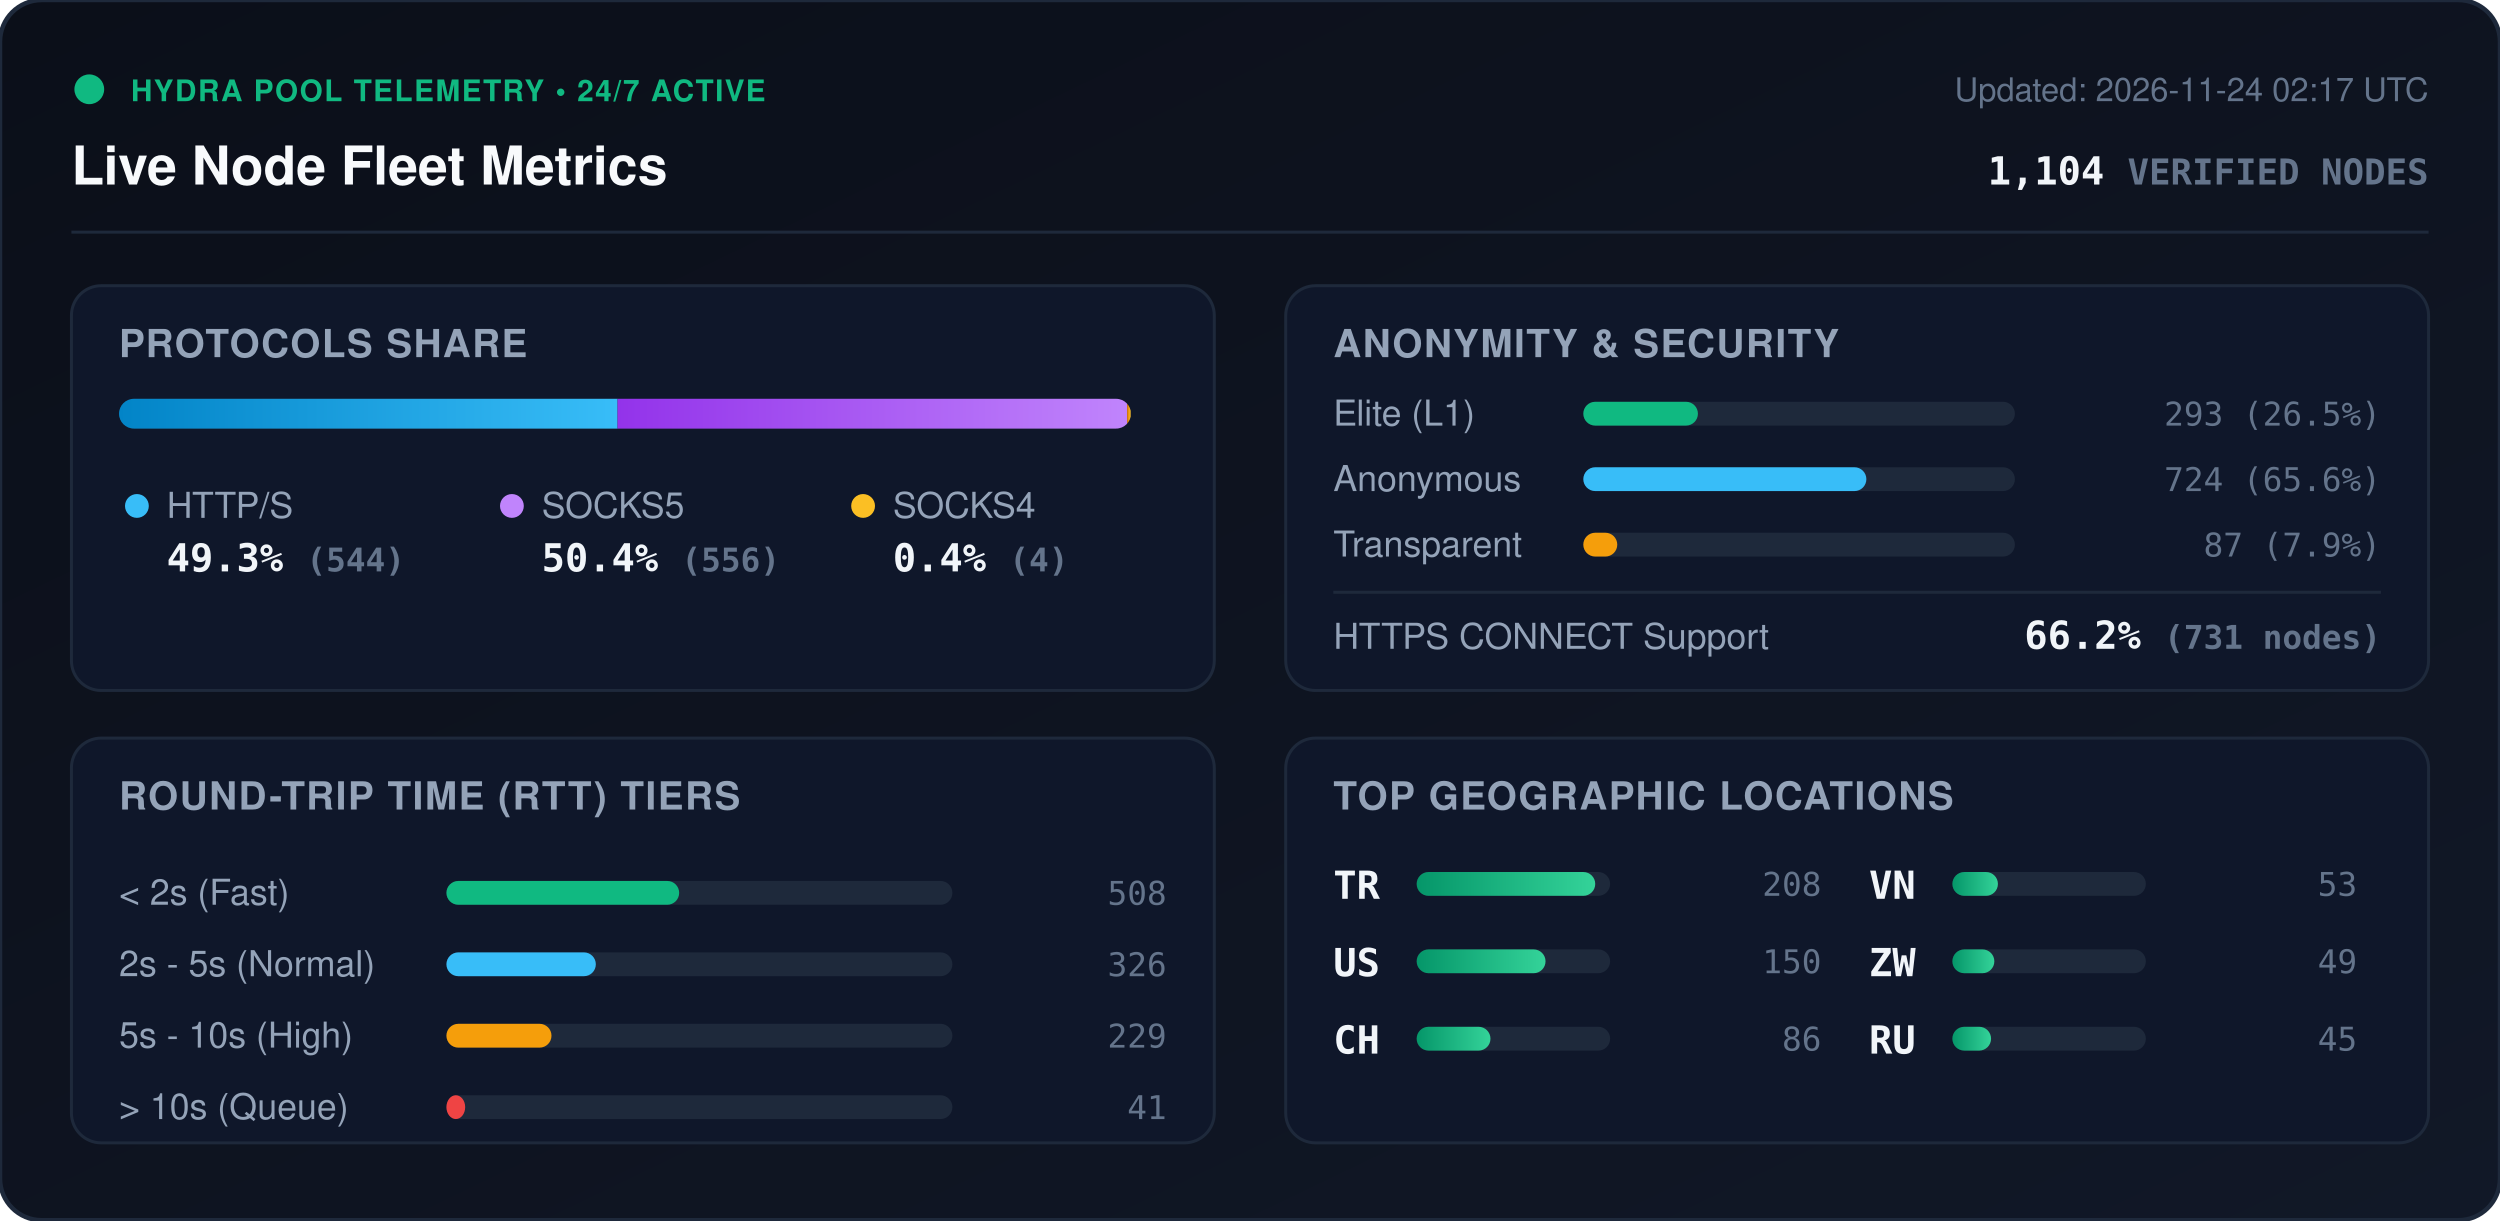
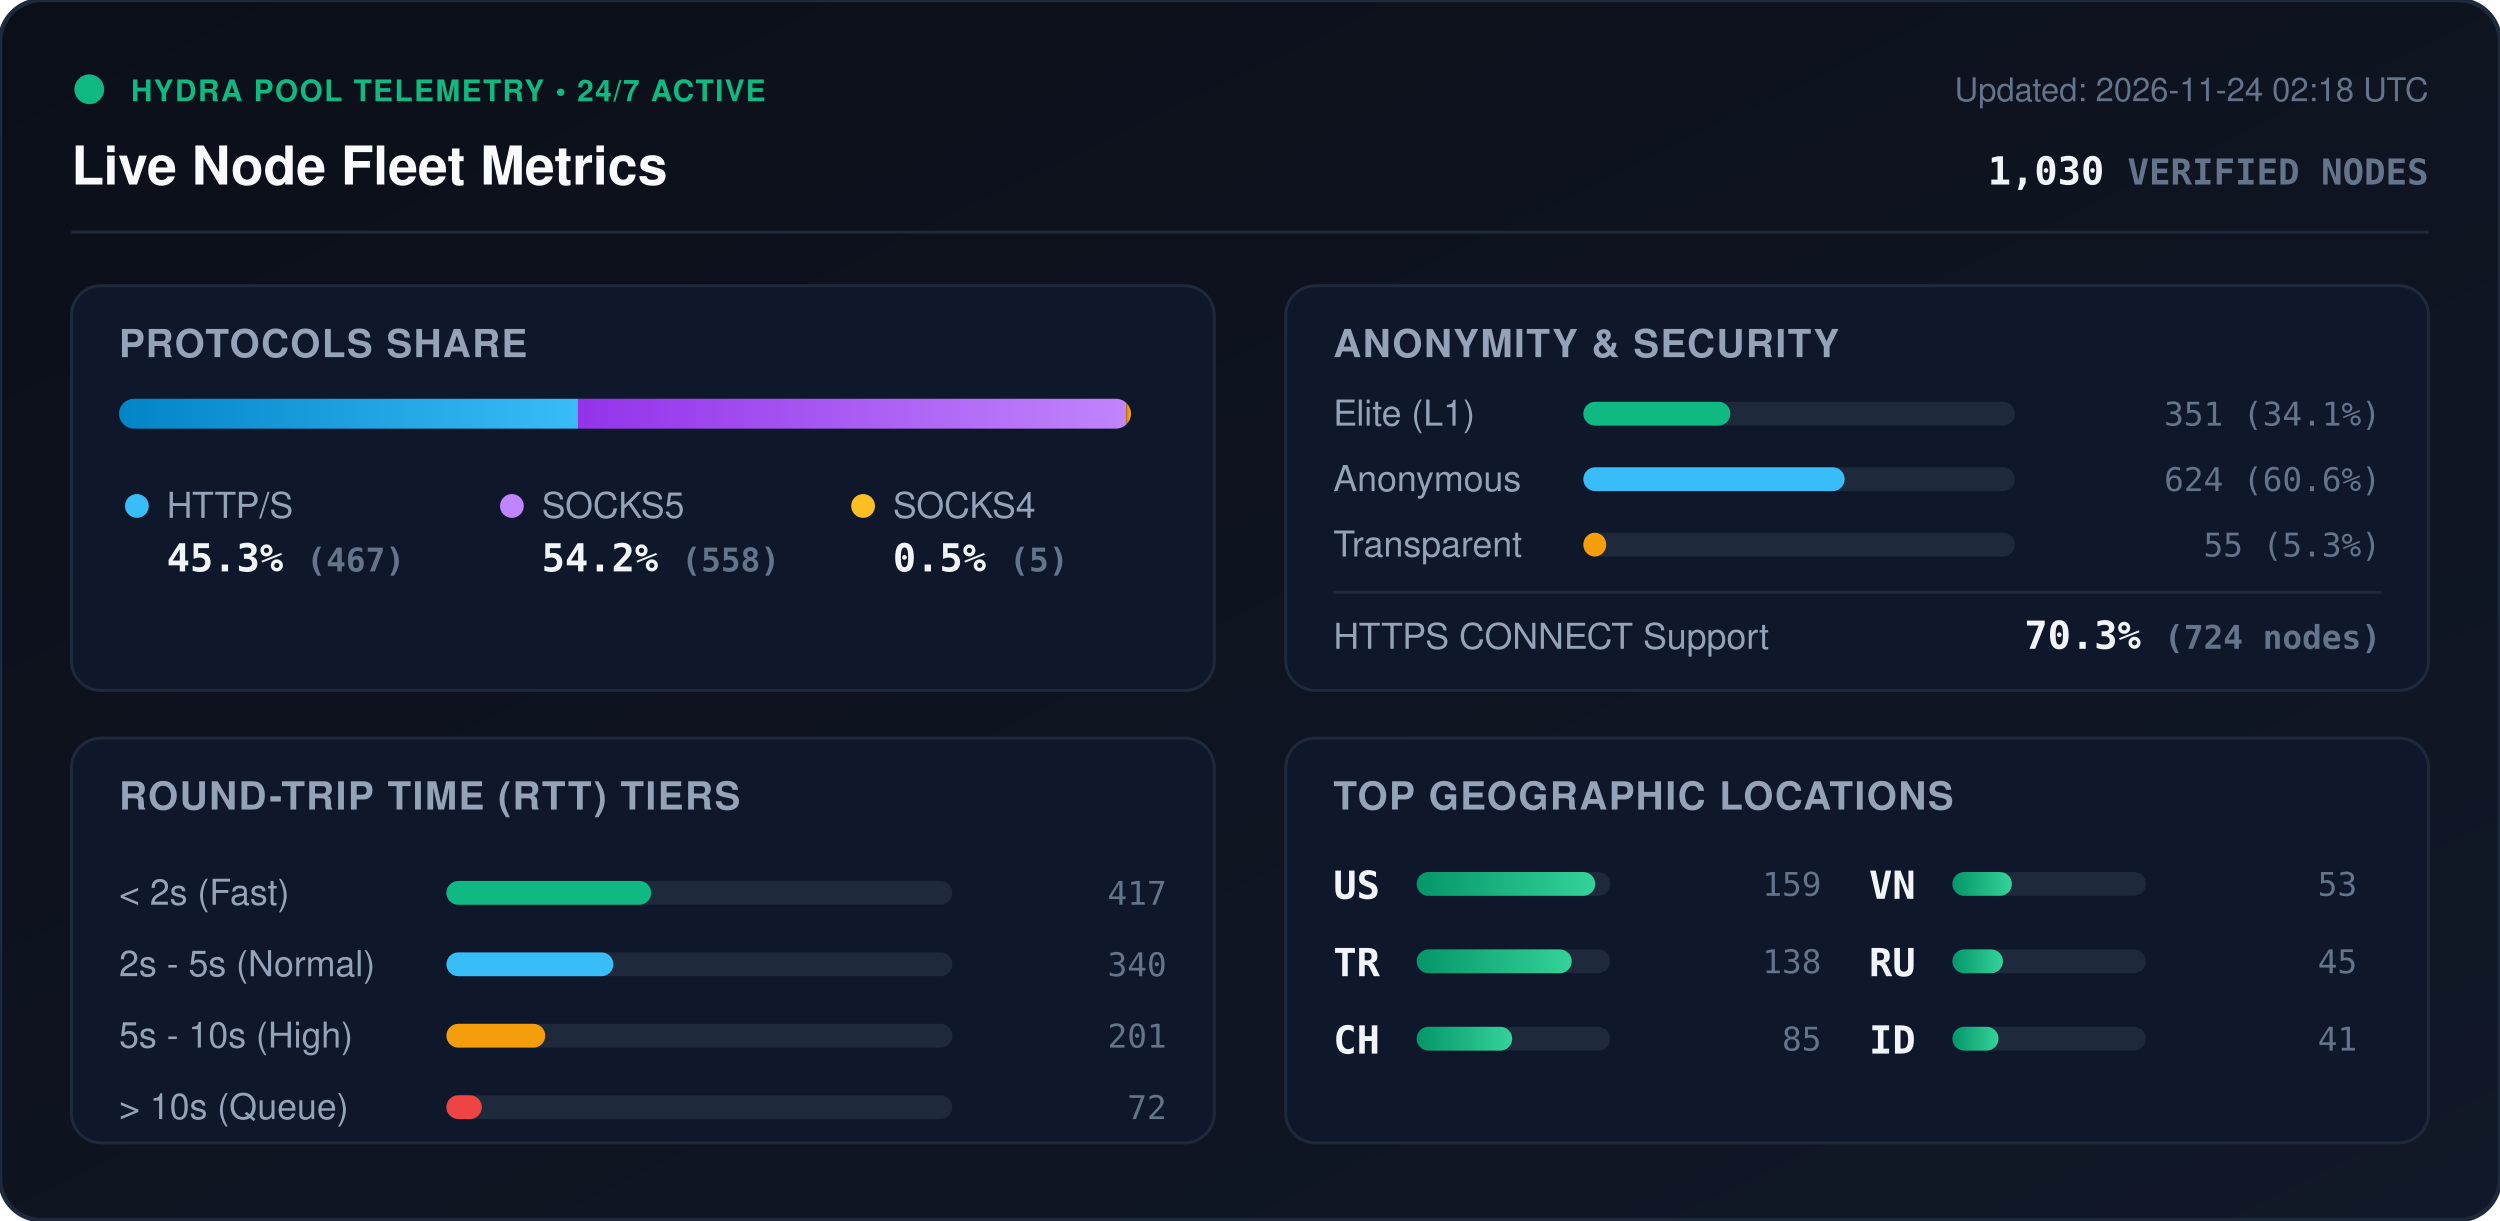
<svg xmlns="http://www.w3.org/2000/svg" viewBox="0 0 840 410" width="840" height="410" style="max-width: 100%; height: auto;">
  <defs>
    <linearGradient id="bg" x1="0%" y1="0%" x2="100%" y2="100%">
      <stop offset="0%" stop-color="#0b0f19" />
      <stop offset="100%" stop-color="#111827" />
    </linearGradient>
    <linearGradient id="bar-http" x1="0%" y1="0%" x2="100%" y2="0%">
      <stop offset="0%" stop-color="#0284c7" />
      <stop offset="100%" stop-color="#38bdf8" />
    </linearGradient>
    <linearGradient id="bar-socks5" x1="0%" y1="0%" x2="100%" y2="0%">
      <stop offset="0%" stop-color="#9333ea" />
      <stop offset="100%" stop-color="#c084fc" />
    </linearGradient>
    <linearGradient id="bar-socks4" x1="0%" y1="0%" x2="100%" y2="0%">
      <stop offset="0%" stop-color="#d97706" />
      <stop offset="100%" stop-color="#fbbf24" />
    </linearGradient>
    <linearGradient id="bar-green" x1="0%" y1="0%" x2="100%" y2="0%">
      <stop offset="0%" stop-color="#059669" />
      <stop offset="100%" stop-color="#34d399" />
    </linearGradient>
    <clipPath id="prog-track-clip">
      <rect width="340.0" height="10" rx="5" />
    </clipPath>
    <style>
      .title { font: 700 18px -apple-system, BlinkMacSystemFont, 'Segoe UI', Helvetica, Arial, sans-serif; fill: #f8fafc; }
      .sub { font: 500 11px -apple-system, BlinkMacSystemFont, 'Segoe UI', Helvetica, Arial, sans-serif; fill: #64748b; }
      .section-hdr { font: 600 13px -apple-system, BlinkMacSystemFont, 'Segoe UI', Helvetica, Arial, sans-serif; fill: #94a3b8; letter-spacing: 0.5px; }
      .metric-val { font: 700 13px -apple-system, BlinkMacSystemFont, 'Segoe UI', Helvetica, Arial, sans-serif; fill: #f1f5f9; }
      .metric-lbl { font: 500 12px -apple-system, BlinkMacSystemFont, 'Segoe UI', Helvetica, Arial, sans-serif; fill: #94a3b8; }
      .badge-txt { font: 700 10px -apple-system, BlinkMacSystemFont, 'Segoe UI', Helvetica, Arial, sans-serif; fill: #10b981; letter-spacing: 0.5px; }
      .mono { font-family: ui-monospace, SFMono-Regular, Menlo, Monaco, Consolas, monospace; }
      .pulse { animation: beacon 2s infinite ease-in-out; }
      @keyframes beacon { 0%, 100% { opacity: 1; } 50% { opacity: 0.35; } }
    </style>
  </defs>
  <rect width="840" height="410" rx="14" fill="url(#bg)" stroke="#1e293b" stroke-width="1.5" />
  <g transform="translate(24, 24)">
    <circle cx="6" cy="6" r="5" fill="#10b981" class="pulse" />
    <text x="20" y="10" class="badge-txt">HYDRA POOL TELEMETRY • 24/7 ACTIVE</text>
    <text x="0" y="38" class="title">Live Node Fleet Metrics</text>
-     <text x="792" y="10" text-anchor="end" class="sub">Updated: 2026-11-24 02:17 UTC</text>
-     <text x="792" y="38" text-anchor="end" class="metric-val mono" fill="#38bdf8">1,104 <tspan font-size="12" fill="#64748b">VERIFIED NODES</tspan>
+     <text x="792" y="10" text-anchor="end" class="sub">Updated: 2026-11-24 02:18 UTC</text>
+     <text x="792" y="38" text-anchor="end" class="metric-val mono" fill="#38bdf8">1,030 <tspan font-size="12" fill="#64748b">VERIFIED NODES</tspan>
    </text>
  </g>
  <line x1="24" y1="78" x2="816" y2="78" stroke="#1e293b" stroke-width="1" />
  <g transform="translate(24, 96)">
    <rect width="384" height="136" rx="10" fill="#0f172a" stroke="#1e293b" />
    <text x="16" y="24" class="section-hdr">PROTOCOLS SHARE</text>
    <g transform="translate(16, 38)">
      <rect width="340.0" height="10" rx="5" fill="#1e293b" />
      <g clip-path="url(#prog-track-clip)">
-         <rect x="0" width="167.5" height="10" fill="url(#bar-http)" />
-         <rect x="167.5" width="171.2" height="10" fill="url(#bar-socks5)" />
-         <rect x="338.7" width="1.2" height="10" fill="url(#bar-socks4)" />
+         <rect x="0" width="154.2" height="10" fill="url(#bar-http)" />
+         <rect x="154.2" width="184.2" height="10" fill="url(#bar-socks5)" />
+         <rect x="338.4" width="1.7" height="10" fill="url(#bar-socks4)" />
      </g>
    </g>
    <g transform="translate(16, 68)">
      <circle cx="6" cy="6" r="4" fill="#38bdf8" />
      <text x="16" y="10" class="metric-lbl">HTTP/S</text>
-       <text x="16" y="28" class="metric-val mono">49.3% <tspan font-size="11" fill="#64748b">(544)</tspan>
+       <text x="16" y="28" class="metric-val mono">45.3% <tspan font-size="11" fill="#64748b">(467)</tspan>
      </text>
      <circle cx="132" cy="6" r="4" fill="#c084fc" />
      <text x="142" y="10" class="metric-lbl">SOCKS5</text>
-       <text x="142" y="28" class="metric-val mono">50.4% <tspan font-size="11" fill="#64748b">(556)</tspan>
+       <text x="142" y="28" class="metric-val mono">54.2% <tspan font-size="11" fill="#64748b">(558)</tspan>
      </text>
      <circle cx="250" cy="6" r="4" fill="#fbbf24" />
      <text x="260" y="10" class="metric-lbl">SOCKS4</text>
-       <text x="260" y="28" class="metric-val mono">0.4% <tspan font-size="11" fill="#64748b">(4)</tspan>
+       <text x="260" y="28" class="metric-val mono">0.5% <tspan font-size="11" fill="#64748b">(5)</tspan>
      </text>
    </g>
  </g>
  <g transform="translate(432, 96)">
    <rect width="384" height="136" rx="10" fill="#0f172a" stroke="#1e293b" />
    <text x="16" y="24" class="section-hdr">ANONYMITY &amp; SECURITY</text>
    <text x="16" y="47" class="metric-lbl">Elite (L1)</text>
    <rect x="100" y="39" width="145.0" height="8" rx="4" fill="#1e293b" />
-     <rect x="100" y="39" width="38.5" height="8" rx="4" fill="#10b981" />
-     <text x="368" y="47" text-anchor="end" class="mono sub" fill="#e2e8f0">293 (26.5%)</text>
+     <rect x="100" y="39" width="49.4" height="8" rx="4" fill="#10b981" />
+     <text x="368" y="47" text-anchor="end" class="mono sub" fill="#e2e8f0">351 (34.1%)</text>
    <text x="16" y="69" class="metric-lbl">Anonymous</text>
    <rect x="100" y="61" width="145.0" height="8" rx="4" fill="#1e293b" />
-     <rect x="100" y="61" width="95.1" height="8" rx="4" fill="#38bdf8" />
-     <text x="368" y="69" text-anchor="end" class="mono sub" fill="#e2e8f0">724 (65.6%)</text>
+     <rect x="100" y="61" width="87.8" height="8" rx="4" fill="#38bdf8" />
+     <text x="368" y="69" text-anchor="end" class="mono sub" fill="#e2e8f0">624 (60.6%)</text>
    <text x="16" y="91" class="metric-lbl">Transparent</text>
    <rect x="100" y="83" width="145.0" height="8" rx="4" fill="#1e293b" />
-     <rect x="100" y="83" width="11.4" height="8" rx="4" fill="#f59e0b" />
-     <text x="368" y="91" text-anchor="end" class="mono sub" fill="#e2e8f0">87 (7.9%)</text>
+     <rect x="100" y="83" width="7.7" height="8" rx="4" fill="#f59e0b" />
+     <text x="368" y="91" text-anchor="end" class="mono sub" fill="#e2e8f0">55 (5.3%)</text>
    <line x1="16" y1="103" x2="368" y2="103" stroke="#1e293b" stroke-width="1" />
    <text x="16" y="122" class="metric-lbl">HTTPS CONNECT Support</text>
-     <text x="368" y="122" text-anchor="end" class="metric-val mono" fill="#34d399">66.2% <tspan font-size="11" fill="#64748b">(731 nodes)</tspan>
+     <text x="368" y="122" text-anchor="end" class="metric-val mono" fill="#34d399">70.3% <tspan font-size="11" fill="#64748b">(724 nodes)</tspan>
    </text>
  </g>
  <g transform="translate(24, 248)">
    <rect width="384" height="136" rx="10" fill="#0f172a" stroke="#1e293b" />
    <text x="16" y="24" class="section-hdr">ROUND-TRIP TIME (RTT) TIERS</text>
    <g transform="translate(16, 42)">
      <text x="0" y="14" class="metric-lbl">&lt; 2s (Fast)</text>
      <rect x="110" y="6" width="170" height="8" rx="4" fill="#1e293b" />
-       <rect x="110" y="6" width="78.2" height="8" rx="4" fill="#10b981" />
-       <text x="352" y="14" text-anchor="end" class="mono sub">508</text>
+       <rect x="110" y="6" width="68.8" height="8" rx="4" fill="#10b981" />
+       <text x="352" y="14" text-anchor="end" class="mono sub">417</text>
      <text x="0" y="38" class="metric-lbl">2s - 5s (Normal)</text>
      <rect x="110" y="30" width="170" height="8" rx="4" fill="#1e293b" />
-       <rect x="110" y="30" width="50.2" height="8" rx="4" fill="#38bdf8" />
-       <text x="352" y="38" text-anchor="end" class="mono sub">326</text>
+       <rect x="110" y="30" width="56.1" height="8" rx="4" fill="#38bdf8" />
+       <text x="352" y="38" text-anchor="end" class="mono sub">340</text>
      <text x="0" y="62" class="metric-lbl">5s - 10s (High)</text>
      <rect x="110" y="54" width="170" height="8" rx="4" fill="#1e293b" />
-       <rect x="110" y="54" width="35.3" height="8" rx="4" fill="#f59e0b" />
-       <text x="352" y="62" text-anchor="end" class="mono sub">229</text>
+       <rect x="110" y="54" width="33.2" height="8" rx="4" fill="#f59e0b" />
+       <text x="352" y="62" text-anchor="end" class="mono sub">201</text>
      <text x="0" y="86" class="metric-lbl">&gt; 10s (Queue)</text>
      <rect x="110" y="78" width="170" height="8" rx="4" fill="#1e293b" />
-       <rect x="110" y="78" width="6.3" height="8" rx="4" fill="#ef4444" />
-       <text x="352" y="86" text-anchor="end" class="mono sub">41</text>
+       <rect x="110" y="78" width="11.9" height="8" rx="4" fill="#ef4444" />
+       <text x="352" y="86" text-anchor="end" class="mono sub">72</text>
    </g>
  </g>
  <g transform="translate(432, 248)">
    <rect width="384" height="136" rx="10" fill="#0f172a" stroke="#1e293b" />
    <text x="16" y="24" class="section-hdr">TOP GEOGRAPHIC LOCATIONS</text>
    <g transform="translate(16, 42)">
      <g transform="translate(0, 0)">
+         <text x="0" y="12" class="mono metric-val" font-size="12">US</text>
+         <rect x="28" y="3" width="65" height="8" rx="4" fill="#1e293b" />
+         <rect x="28" y="3" width="60.0" height="8" rx="4" fill="url(#bar-green)" />
+         <text x="164" y="11" text-anchor="end" class="mono sub">159</text>
+       </g>
+       <g transform="translate(0, 26)">
        <text x="0" y="12" class="mono metric-val" font-size="12">TR</text>
        <rect x="28" y="3" width="65" height="8" rx="4" fill="#1e293b" />
-         <rect x="28" y="3" width="60.0" height="8" rx="4" fill="url(#bar-green)" />
-         <text x="164" y="11" text-anchor="end" class="mono sub">208</text>
-       </g>
-       <g transform="translate(0, 26)">
-         <text x="0" y="12" class="mono metric-val" font-size="12">US</text>
-         <rect x="28" y="3" width="65" height="8" rx="4" fill="#1e293b" />
-         <rect x="28" y="3" width="43.3" height="8" rx="4" fill="url(#bar-green)" />
-         <text x="164" y="11" text-anchor="end" class="mono sub">150</text>
+         <rect x="28" y="3" width="52.1" height="8" rx="4" fill="url(#bar-green)" />
+         <text x="164" y="11" text-anchor="end" class="mono sub">138</text>
      </g>
      <g transform="translate(0, 52)">
        <text x="0" y="12" class="mono metric-val" font-size="12">CH</text>
        <rect x="28" y="3" width="65" height="8" rx="4" fill="#1e293b" />
-         <rect x="28" y="3" width="24.8" height="8" rx="4" fill="url(#bar-green)" />
-         <text x="164" y="11" text-anchor="end" class="mono sub">86</text>
+         <rect x="28" y="3" width="32.1" height="8" rx="4" fill="url(#bar-green)" />
+         <text x="164" y="11" text-anchor="end" class="mono sub">85</text>
      </g>
      <g transform="translate(180, 0)">
        <text x="0" y="12" class="mono metric-val" font-size="12">VN</text>
        <rect x="28" y="3" width="65" height="8" rx="4" fill="#1e293b" />
-         <rect x="28" y="3" width="15.3" height="8" rx="4" fill="url(#bar-green)" />
+         <rect x="28" y="3" width="20.0" height="8" rx="4" fill="url(#bar-green)" />
        <text x="164" y="11" text-anchor="end" class="mono sub">53</text>
      </g>
      <g transform="translate(180, 26)">
-         <text x="0" y="12" class="mono metric-val" font-size="12">ZW</text>
+         <text x="0" y="12" class="mono metric-val" font-size="12">RU</text>
        <rect x="28" y="3" width="65" height="8" rx="4" fill="#1e293b" />
-         <rect x="28" y="3" width="14.1" height="8" rx="4" fill="url(#bar-green)" />
-         <text x="164" y="11" text-anchor="end" class="mono sub">49</text>
+         <rect x="28" y="3" width="17.0" height="8" rx="4" fill="url(#bar-green)" />
+         <text x="164" y="11" text-anchor="end" class="mono sub">45</text>
      </g>
      <g transform="translate(180, 52)">
-         <text x="0" y="12" class="mono metric-val" font-size="12">RU</text>
+         <text x="0" y="12" class="mono metric-val" font-size="12">ID</text>
        <rect x="28" y="3" width="65" height="8" rx="4" fill="#1e293b" />
-         <rect x="28" y="3" width="13.0" height="8" rx="4" fill="url(#bar-green)" />
-         <text x="164" y="11" text-anchor="end" class="mono sub">45</text>
+         <rect x="28" y="3" width="15.5" height="8" rx="4" fill="url(#bar-green)" />
+         <text x="164" y="11" text-anchor="end" class="mono sub">41</text>
      </g>
    </g>
  </g>
</svg>
